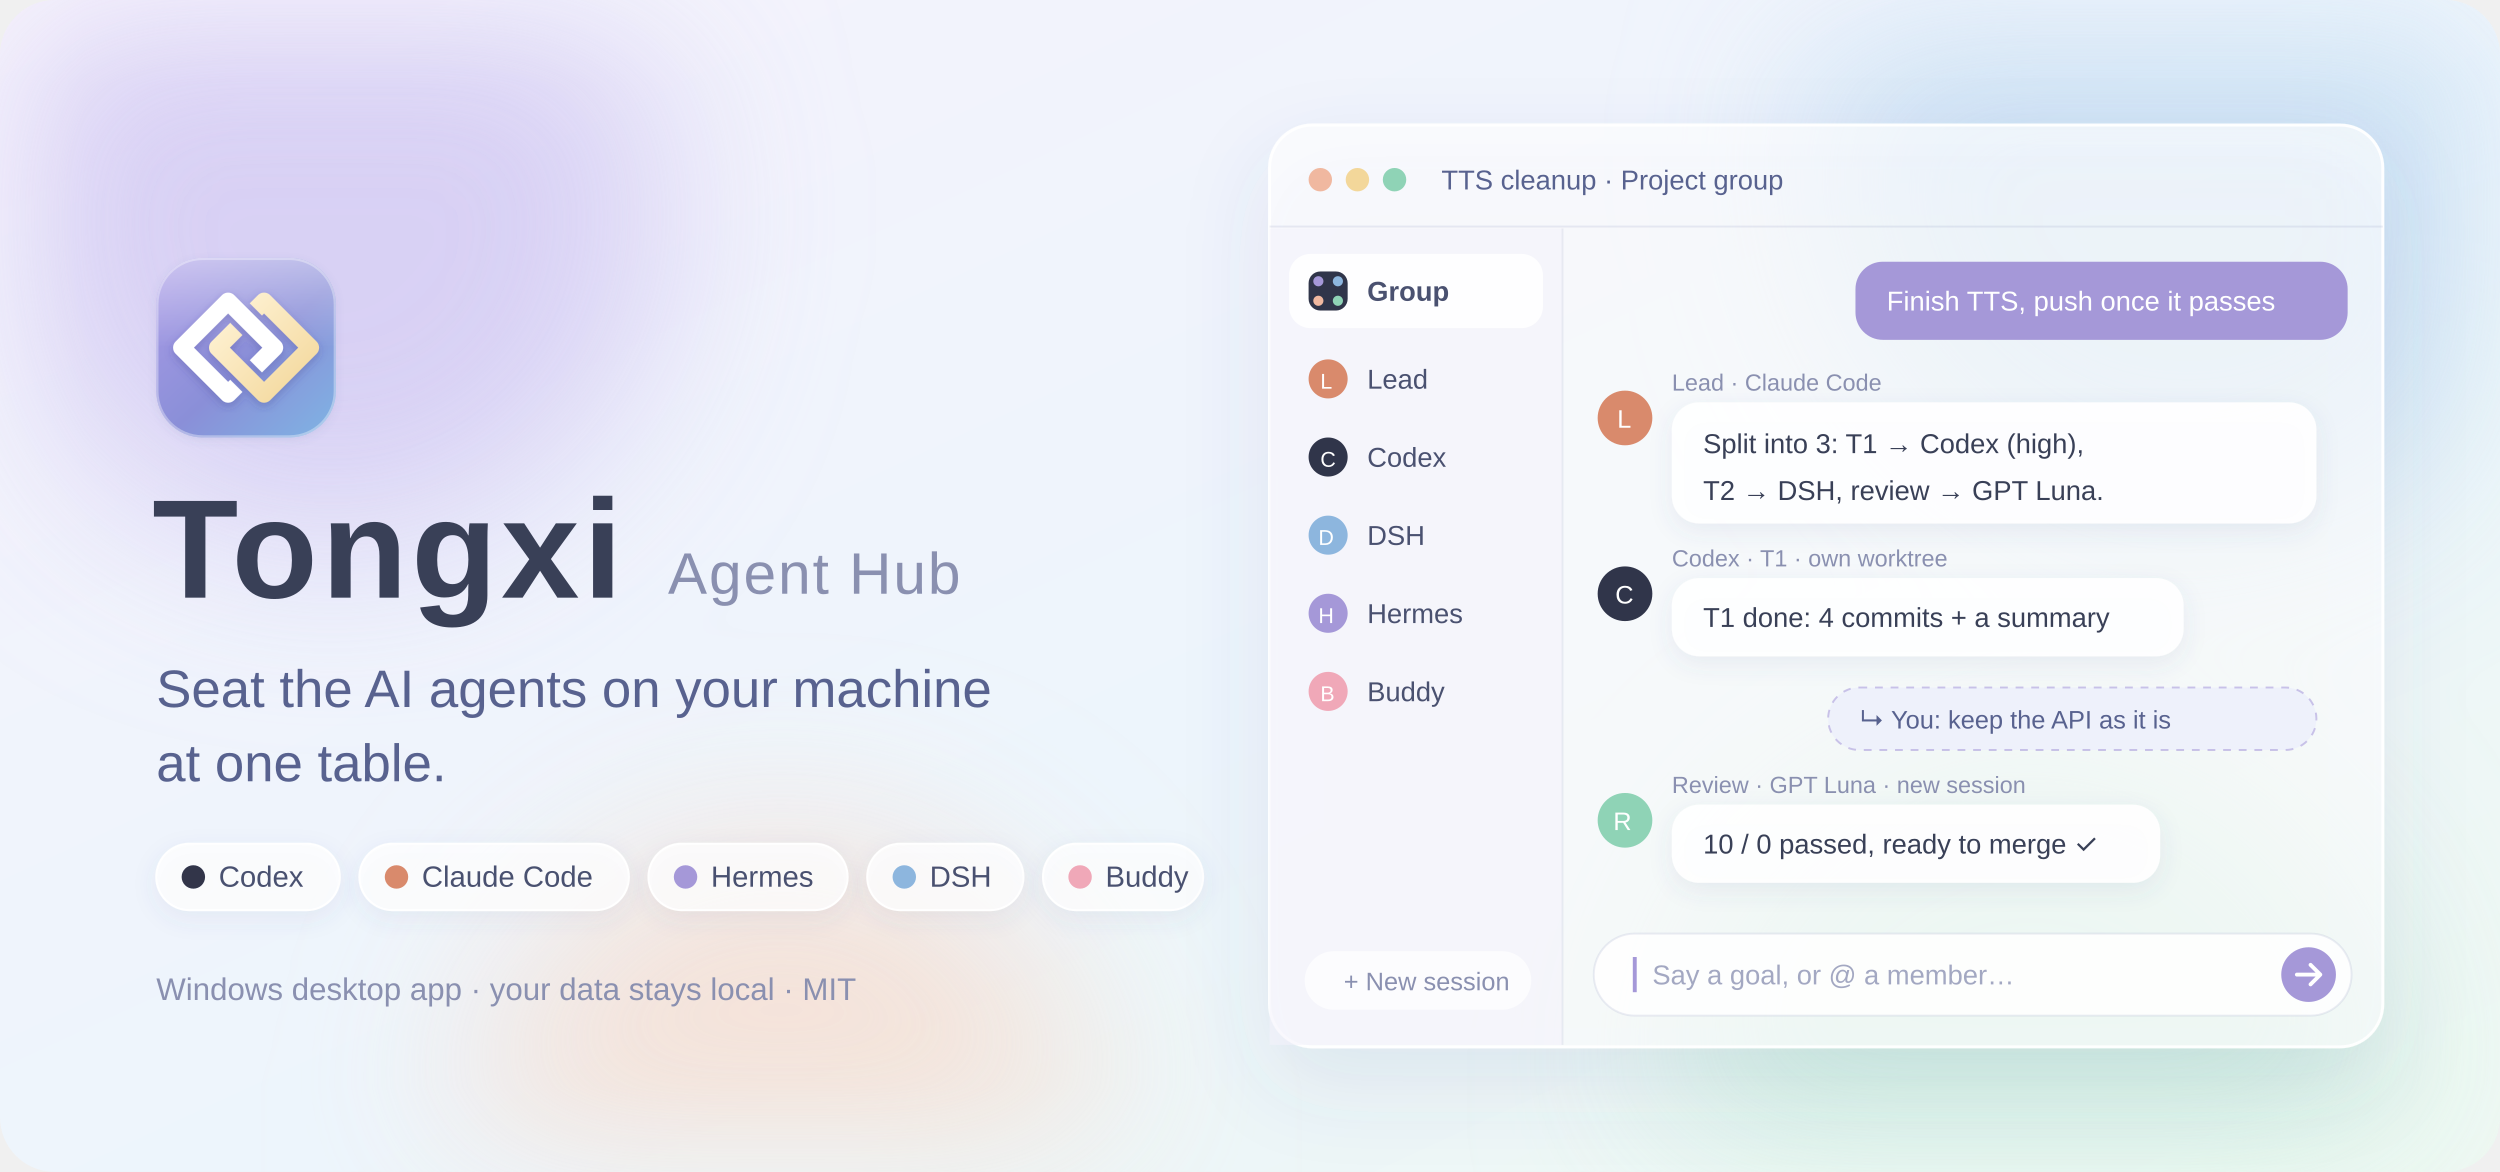
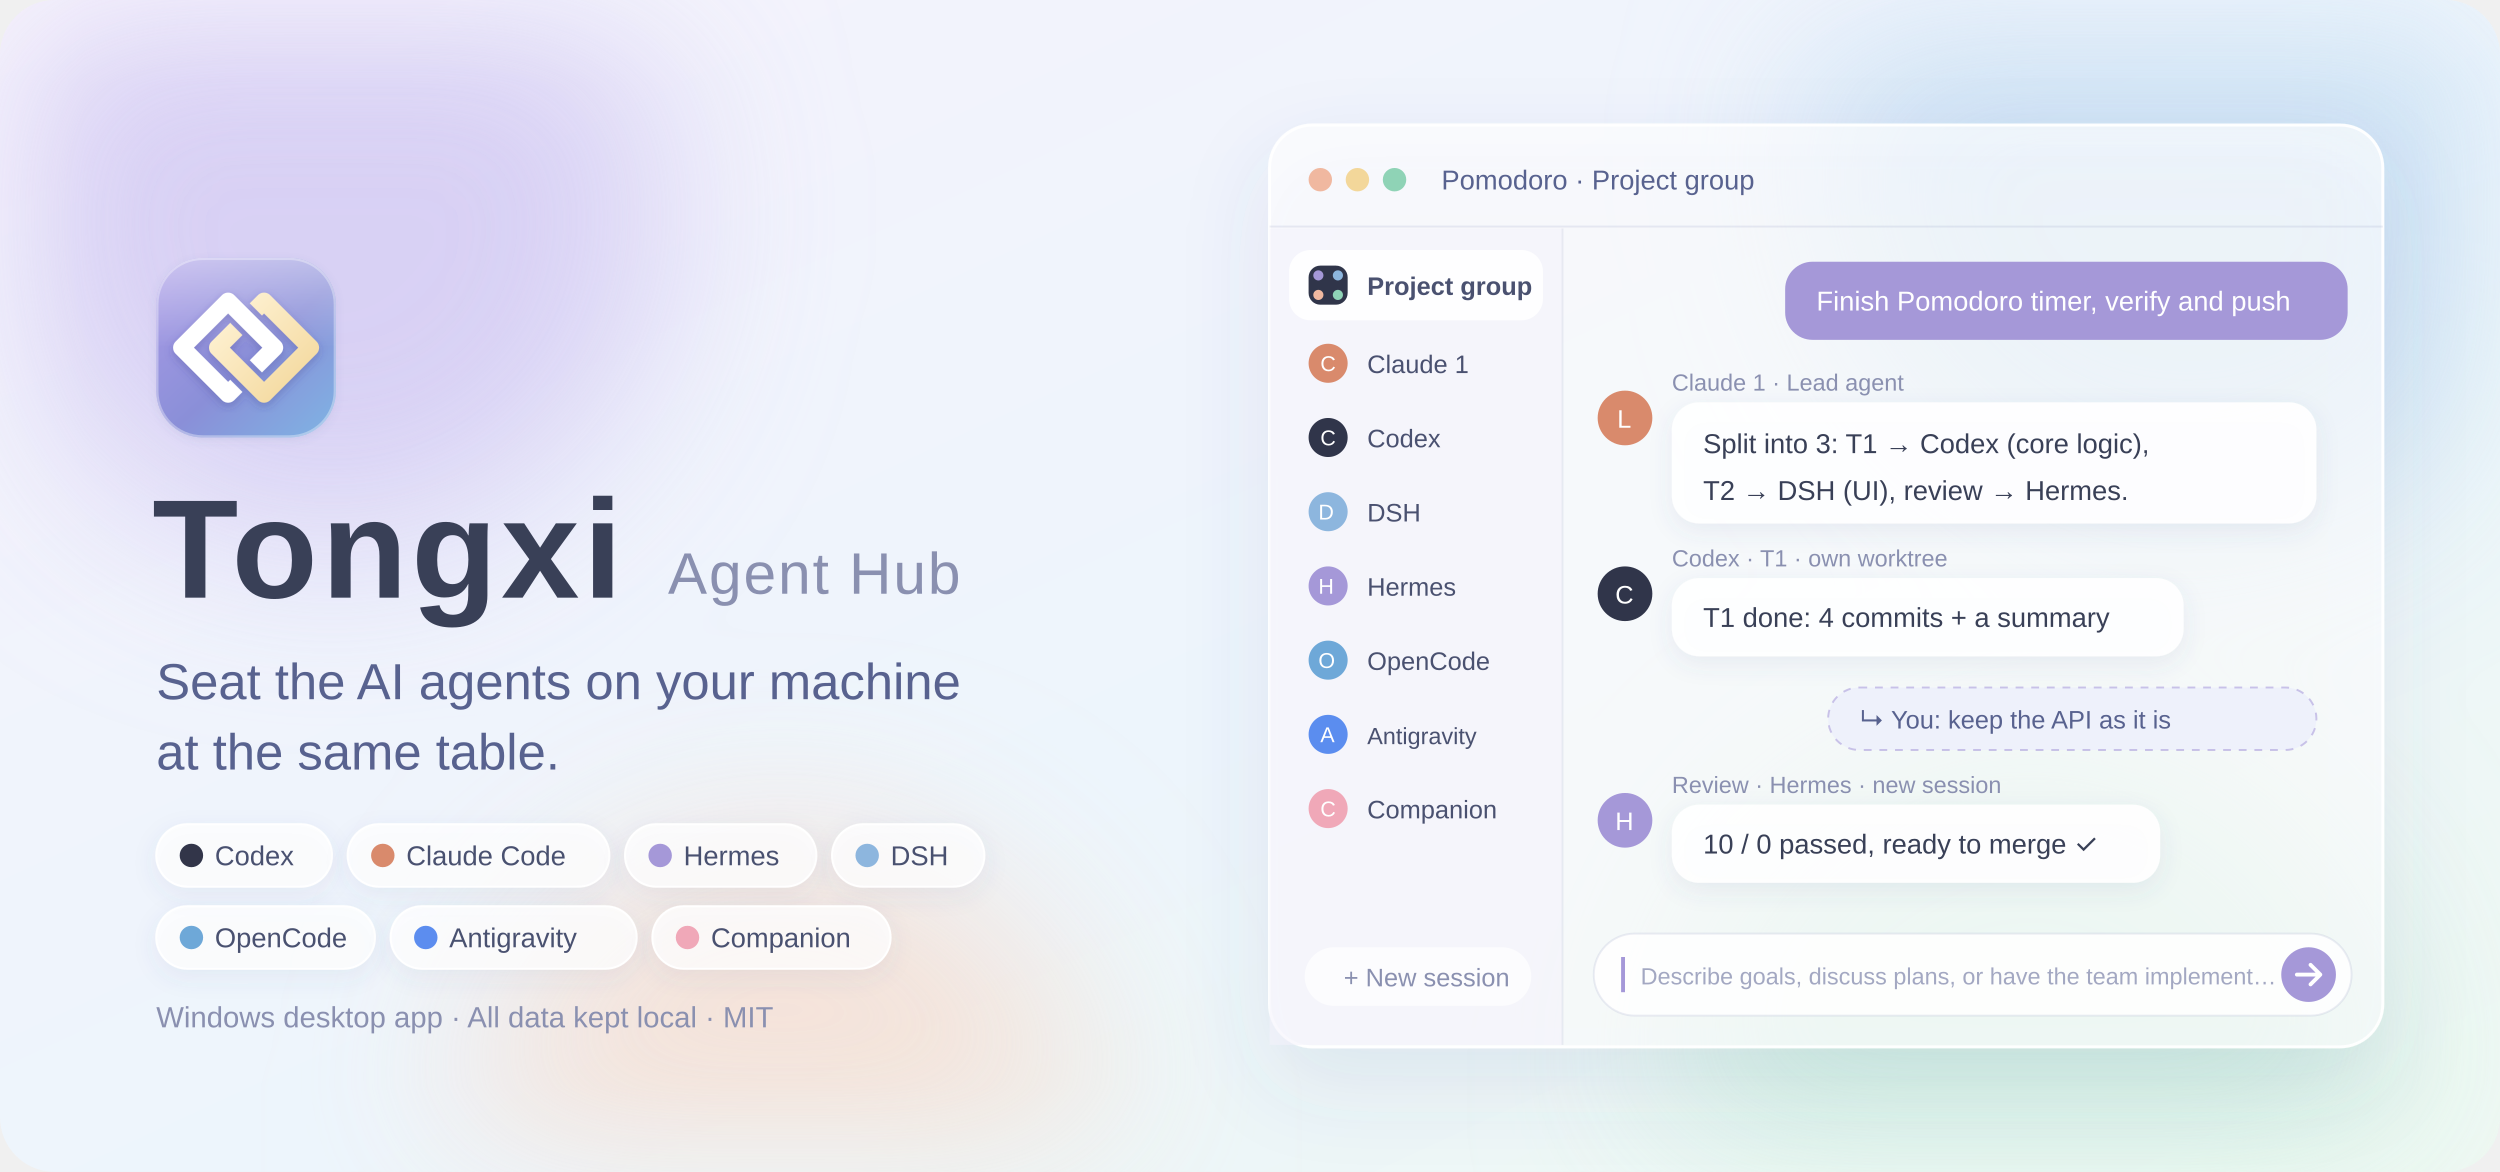
<svg xmlns="http://www.w3.org/2000/svg" viewBox="0 0 1280 600" width="1280" height="600" role="img" aria-label="Tongxi · Agent Hub: seat the AI agents on your machine at one table">
  <defs>
    <linearGradient id="bg" x1="0" y1="0" x2="1" y2="1">
      <stop offset="0" stop-color="#f5f2fc" />
      <stop offset=".55" stop-color="#edf5fc" />
      <stop offset="1" stop-color="#eef8f2" />
    </linearGradient>
    <filter id="blur" x="-50%" y="-50%" width="200%" height="200%">
      <feGaussianBlur stdDeviation="46" />
    </filter>
    <filter id="shadow" x="-20%" y="-20%" width="140%" height="150%">
      <feDropShadow dx="0" dy="18" stdDeviation="22" flood-color="#565c96" flood-opacity=".16" />
    </filter>
    <filter id="soft" x="-20%" y="-40%" width="140%" height="200%">
      <feDropShadow dx="0" dy="4" stdDeviation="6" flood-color="#565c96" flood-opacity=".10" />
    </filter>
    <clipPath id="frame">
      <rect width="1280" height="600" rx="28" />
    </clipPath>
    <style>
      text { font-family: 'Segoe UI', -apple-system, 'Helvetica Neue', Arial, sans-serif; }
      .mono { font-family: 'Cascadia Code', 'JetBrains Mono', Consolas, monospace; }
    </style>
  </defs>
  <g clip-path="url(#frame)">
    <rect width="1280" height="600" fill="url(#bg)" />
    <g filter="url(#blur)" opacity=".75">
      <circle cx="170" cy="110" r="170" fill="#cfc5f2">
        <animateTransform attributeName="transform" type="translate" values="0 0;26 18;0 0" dur="16s" repeatCount="indefinite" calcMode="spline" keySplines=".45 0 .55 1;.45 0 .55 1" />
      </circle>
      <circle cx="1120" cy="80" r="190" fill="#c3dcf2">
        <animateTransform attributeName="transform" type="translate" values="0 0;-30 22;0 0" dur="18s" repeatCount="indefinite" calcMode="spline" keySplines=".45 0 .55 1;.45 0 .55 1" />
      </circle>
      <circle cx="1040" cy="560" r="180" fill="#c8ecdc">
        <animateTransform attributeName="transform" type="translate" values="0 0;24 -20;0 0" dur="15s" repeatCount="indefinite" calcMode="spline" keySplines=".45 0 .55 1;.45 0 .55 1" />
      </circle>
      <circle cx="400" cy="590" r="160" fill="#f7dccd">
        <animateTransform attributeName="transform" type="translate" values="0 0;-20 -16;0 0" dur="17s" repeatCount="indefinite" calcMode="spline" keySplines=".45 0 .55 1;.45 0 .55 1" />
      </circle>
    </g>
    <g transform="translate(80 132)">
      <g transform="scale(0.3833) translate(-8 -8)" filter="url(#soft)">
        <defs>
          <linearGradient id="m-tile" x1="20" y1="10" x2="236" y2="246" gradientUnits="userSpaceOnUse">
            <stop offset="0" stop-color="#a99be6" />
            <stop offset=".55" stop-color="#8a8fd8" />
            <stop offset="1" stop-color="#7fb2e3" />
          </linearGradient>
          <linearGradient id="m-sheen" x1="0" y1="0" x2="0" y2="1">
            <stop offset="0" stop-color="#fff" stop-opacity=".42" />
            <stop offset=".5" stop-color="#fff" stop-opacity="0" />
          </linearGradient>
          <linearGradient id="m-gold" x1="90" y1="66" x2="214" y2="190" gradientUnits="userSpaceOnUse">
            <stop offset="0" stop-color="#fff4d8" />
            <stop offset="1" stop-color="#f3d79a" />
          </linearGradient>
          <filter id="m-lift" x="-20%" y="-20%" width="140%" height="140%">
            <feDropShadow dx="0" dy="5" stdDeviation="6" flood-color="#3f3a8a" flood-opacity=".28" />
          </filter>
          <mask id="m-cut-top" maskUnits="userSpaceOnUse" x="0" y="0" width="256" height="256">
            <rect width="256" height="256" fill="#fff" />
            <path d="M108 70 148 110" stroke="#000" stroke-width="37" />
          </mask>
          <mask id="m-cut-bottom" maskUnits="userSpaceOnUse" x="0" y="0" width="256" height="256">
            <rect width="256" height="256" fill="#fff" />
            <path d="M108 146 148 186" stroke="#000" stroke-width="37" />
          </mask>
        </defs>
        <rect x="8" y="8" width="240" height="240" rx="62" fill="url(#m-tile)" />
        <rect x="8" y="8" width="240" height="240" rx="62" fill="url(#m-sheen)" />
        <rect x="9.5" y="9.5" width="237" height="237" rx="60.5" fill="none" stroke="#fff" stroke-opacity=".35" stroke-width="3" />
        <g fill="none" stroke-width="23" stroke-linejoin="round" stroke-linecap="round" filter="url(#m-lift)">
          <path d="M90 128 152 66 214 128 152 190Z" stroke="url(#m-gold)" mask="url(#m-cut-top)" />
          <path d="M42 128 104 66 166 128 104 190Z" stroke="#fff" mask="url(#m-cut-bottom)" />
        </g>
      </g>
    </g>
    <text x="78" y="306" font-size="72" font-weight="700" fill="#394057" letter-spacing="2">Tongxi</text>
    <text x="342" y="304" font-size="30" font-weight="500" fill="#8a90b0" letter-spacing="1">Agent Hub</text>
-     <text x="80" y="362" font-size="27" fill="#58628f">Seat the AI agents on your machine</text>
-     <text x="80" y="400" font-size="27" fill="#58628f">at one table.</text>
-     <g font-size="15" fill="#4a5170">
-       <g transform="translate(80 432)" filter="url(#soft)">
-         <rect width="94" height="34" rx="17" fill="#fff" fill-opacity=".78" stroke="#fff" />
-         <circle cx="19" cy="17" r="6" fill="#30354a" />
-         <text x="32" y="22">Codex</text>
-       </g>
-       <g transform="translate(184 432)" filter="url(#soft)">
-         <rect width="138" height="34" rx="17" fill="#fff" fill-opacity=".78" stroke="#fff" />
-         <circle cx="19" cy="17" r="6" fill="#d98a6c" />
-         <text x="32" y="22">Claude Code</text>
-       </g>
-       <g transform="translate(332 432)" filter="url(#soft)">
-         <rect width="102" height="34" rx="17" fill="#fff" fill-opacity=".78" stroke="#fff" />
-         <circle cx="19" cy="17" r="6" fill="#a598d8" />
-         <text x="32" y="22">Hermes</text>
-       </g>
-       <g transform="translate(444 432)" filter="url(#soft)">
-         <rect width="80" height="34" rx="17" fill="#fff" fill-opacity=".78" stroke="#fff" />
-         <circle cx="19" cy="17" r="6" fill="#8db6de" />
-         <text x="32" y="22">DSH</text>
-       </g>
-       <g transform="translate(534 432)" filter="url(#soft)">
-         <rect width="82" height="34" rx="17" fill="#fff" fill-opacity=".78" stroke="#fff" />
-         <circle cx="19" cy="17" r="6" fill="#f0a8b8" />
-         <text x="32" y="22">Buddy</text>
-       </g>
-     </g>
-     <text x="80" y="512" font-size="16" fill="#8a90b0">Windows desktop app · your data stays local · MIT</text>
+     <text x="80" y="358" font-size="26" fill="#58628f">Seat the AI agents on your machine</text>
+     <text x="80" y="394" font-size="26" fill="#58628f">at the same table.</text>
+     <g font-size="14" fill="#4a5170">
+       <g transform="translate(80 422)" filter="url(#soft)">
+         <rect width="90" height="32" rx="16" fill="#fff" fill-opacity=".78" stroke="#fff" />
+         <circle cx="18" cy="16" r="6" fill="#30354a" />
+         <text x="30" y="21">Codex</text>
+       </g>
+       <g transform="translate(178 422)" filter="url(#soft)">
+         <rect width="134" height="32" rx="16" fill="#fff" fill-opacity=".78" stroke="#fff" />
+         <circle cx="18" cy="16" r="6" fill="#d98a6c" />
+         <text x="30" y="21">Claude Code</text>
+       </g>
+       <g transform="translate(320 422)" filter="url(#soft)">
+         <rect width="98" height="32" rx="16" fill="#fff" fill-opacity=".78" stroke="#fff" />
+         <circle cx="18" cy="16" r="6" fill="#a598d8" />
+         <text x="30" y="21">Hermes</text>
+       </g>
+       <g transform="translate(426 422)" filter="url(#soft)">
+         <rect width="78" height="32" rx="16" fill="#fff" fill-opacity=".78" stroke="#fff" />
+         <circle cx="18" cy="16" r="6" fill="#8db6de" />
+         <text x="30" y="21">DSH</text>
+       </g>
+       <g transform="translate(80 464)" filter="url(#soft)">
+         <rect width="112" height="32" rx="16" fill="#fff" fill-opacity=".78" stroke="#fff" />
+         <circle cx="18" cy="16" r="6" fill="#6ea8d8" />
+         <text x="30" y="21">OpenCode</text>
+       </g>
+       <g transform="translate(200 464)" filter="url(#soft)">
+         <rect width="126" height="32" rx="16" fill="#fff" fill-opacity=".78" stroke="#fff" />
+         <circle cx="18" cy="16" r="6" fill="#5b8def" />
+         <text x="30" y="21">Antigravity</text>
+       </g>
+       <g transform="translate(334 464)" filter="url(#soft)">
+         <rect width="122" height="32" rx="16" fill="#fff" fill-opacity=".78" stroke="#fff" />
+         <circle cx="18" cy="16" r="6" fill="#f0a8b8" />
+         <text x="30" y="21">Companion</text>
+       </g>
+     </g>
+     <text x="80" y="526" font-size="15" fill="#8a90b0">Windows desktop app · All data kept local · MIT</text>
    <g filter="url(#shadow)">
      <rect x="650" y="64" width="570" height="472" rx="22" fill="#fff" fill-opacity=".64" stroke="#fff" stroke-opacity=".95" stroke-width="1.5" />
    </g>
    <circle cx="676" cy="92" r="6" fill="#f0b8a0" />
    <circle cx="695" cy="92" r="6" fill="#f3d79a" />
    <circle cx="714" cy="92" r="6" fill="#8fd3b6" />
-     <text x="738" y="97" font-size="14" fill="#58628f">TTS cleanup · Project group</text>
+     <text x="738" y="97" font-size="14" fill="#58628f">Pomodoro · Project group</text>
    <line x1="650" y1="116" x2="1220" y2="116" stroke="#767eac" stroke-opacity=".14" />
    <rect x="650" y="117" width="150" height="418" fill="#f3f1fb" fill-opacity=".55" />
    <line x1="800" y1="117" x2="800" y2="535" stroke="#767eac" stroke-opacity=".12" />
-     <g font-size="14" fill="#4a5170">
-       <rect x="660" y="130" width="130" height="38" rx="11" fill="#fff" fill-opacity=".9" />
-       <rect x="670" y="139" width="20" height="20" rx="6" fill="#30354a" />
-       <circle cx="675" cy="144" r="2.6" fill="#a598d8" />
-       <circle cx="685" cy="144" r="2.6" fill="#8db6de" />
-       <circle cx="675" cy="154" r="2.6" fill="#f0b8a0" />
-       <circle cx="685" cy="154" r="2.6" fill="#8fd3b6" />
-       <text x="700" y="154" font-weight="600">Group</text>
-       <circle cx="680" cy="194" r="10" fill="#d98a6c" />
-       <text x="676" y="199" font-size="11" fill="#fff">L</text>
-       <text x="700" y="199">Lead</text>
-       <circle cx="680" cy="234" r="10" fill="#30354a" />
-       <text x="676" y="239" font-size="11" fill="#fff">C</text>
-       <text x="700" y="239">Codex</text>
-       <circle cx="680" cy="274" r="10" fill="#8db6de" />
-       <text x="675" y="279" font-size="11" fill="#fff">D</text>
-       <text x="700" y="279">DSH</text>
-       <circle cx="680" cy="314" r="10" fill="#a598d8" />
-       <text x="675" y="319" font-size="11" fill="#fff">H</text>
-       <text x="700" y="319">Hermes</text>
-       <circle cx="680" cy="354" r="10" fill="#f0a8b8" />
-       <text x="676" y="359" font-size="11" fill="#fff">B</text>
-       <text x="700" y="359">Buddy</text>
-       <rect x="668" y="487" width="116" height="30" rx="15" fill="#fff" fill-opacity=".7" />
-       <text x="688" y="507" font-size="13" fill="#8a90b0">+ New session</text>
+     <g font-size="13" fill="#4a5170">
+       <rect x="660" y="128" width="130" height="36" rx="11" fill="#fff" fill-opacity=".9" />
+       <rect x="670" y="136" width="20" height="20" rx="6" fill="#30354a" />
+       <circle cx="675" cy="141" r="2.6" fill="#a598d8" />
+       <circle cx="685" cy="141" r="2.6" fill="#8db6de" />
+       <circle cx="675" cy="151" r="2.6" fill="#f0b8a0" />
+       <circle cx="685" cy="151" r="2.6" fill="#8fd3b6" />
+       <text x="700" y="151" font-weight="600" font-size="13">Project group</text>
+       <circle cx="680" cy="186" r="10" fill="#d98a6c" />
+       <text x="676" y="190" font-size="11" fill="#fff">C</text>
+       <text x="700" y="191">Claude 1</text>
+       <circle cx="680" cy="224" r="10" fill="#30354a" />
+       <text x="676" y="228" font-size="11" fill="#fff">C</text>
+       <text x="700" y="229">Codex</text>
+       <circle cx="680" cy="262" r="10" fill="#8db6de" />
+       <text x="675" y="266" font-size="11" fill="#fff">D</text>
+       <text x="700" y="267">DSH</text>
+       <circle cx="680" cy="300" r="10" fill="#a598d8" />
+       <text x="675" y="304" font-size="11" fill="#fff">H</text>
+       <text x="700" y="305">Hermes</text>
+       <circle cx="680" cy="338" r="10" fill="#6ea8d8" />
+       <text x="675" y="342" font-size="11" fill="#fff">O</text>
+       <text x="700" y="343">OpenCode</text>
+       <circle cx="680" cy="376" r="10" fill="#5b8def" />
+       <text x="676" y="380" font-size="11" fill="#fff">A</text>
+       <text x="700" y="381" font-size="12">Antigravity</text>
+       <circle cx="680" cy="414" r="10" fill="#f0a8b8" />
+       <text x="676" y="418" font-size="11" fill="#fff">C</text>
+       <text x="700" y="419">Companion</text>
+       <rect x="668" y="485" width="116" height="30" rx="15" fill="#fff" fill-opacity=".7" />
+       <text x="688" y="505" font-size="13" fill="#8a90b0">+ New session</text>
    </g>
    <g font-size="14" fill="#394057">
      <g>
        <animate attributeName="opacity" values="0;0;1;1;0;0" keyTimes="0;.04;.09;.88;.94;1" dur="13s" repeatCount="indefinite" />
        <animateTransform attributeName="transform" type="translate" values="0 10;0 10;0 0;0 0;0 0;0 10" keyTimes="0;.04;.09;.88;.94;1" dur="13s" repeatCount="indefinite" calcMode="spline" keySplines="0 0 1 1;.2 .8 .2 1;0 0 1 1;0 0 1 1;0 0 1 1" />
-         <rect x="950" y="134" width="252" height="40" rx="14" fill="#a598d8" />
-         <text x="966" y="159" fill="#fff">Finish TTS, push once it passes</text>
+         <rect x="914" y="134" width="288" height="40" rx="14" fill="#a598d8" />
+         <text x="930" y="159" fill="#fff">Finish Pomodoro timer, verify and push</text>
      </g>
      <g>
        <animate attributeName="opacity" values="0;0;1;1;0;0" keyTimes="0;.15;.20;.88;.94;1" dur="13s" repeatCount="indefinite" />
        <animateTransform attributeName="transform" type="translate" values="0 10;0 10;0 0;0 0;0 0;0 10" keyTimes="0;.15;.20;.88;.94;1" dur="13s" repeatCount="indefinite" calcMode="spline" keySplines="0 0 1 1;.2 .8 .2 1;0 0 1 1;0 0 1 1;0 0 1 1" />
        <circle cx="832" cy="214" r="14" fill="#d98a6c" />
        <text x="828" y="219" font-size="13" fill="#fff">L</text>
-         <text x="856" y="200" font-size="12" fill="#8a90b0">Lead · Claude Code</text>
+         <text x="856" y="200" font-size="12" fill="#8a90b0">Claude 1 · Lead agent</text>
        <rect x="856" y="206" width="330" height="62" rx="14" fill="#fff" fill-opacity=".92" filter="url(#soft)" />
-         <text x="872" y="232">Split into 3: T1 → Codex (high),</text>
-         <text x="872" y="256">T2 → DSH, review → GPT Luna.</text>
+         <text x="872" y="232">Split into 3: T1 → Codex (core logic),</text>
+         <text x="872" y="256">T2 → DSH (UI), review → Hermes.</text>
      </g>
      <g>
        <animate attributeName="opacity" values="0;0;1;1;0;0" keyTimes="0;.30;.35;.88;.94;1" dur="13s" repeatCount="indefinite" />
        <animateTransform attributeName="transform" type="translate" values="0 10;0 10;0 0;0 0;0 0;0 10" keyTimes="0;.30;.35;.88;.94;1" dur="13s" repeatCount="indefinite" calcMode="spline" keySplines="0 0 1 1;.2 .8 .2 1;0 0 1 1;0 0 1 1;0 0 1 1" />
        <circle cx="832" cy="304" r="14" fill="#30354a" />
        <text x="827" y="309" font-size="13" fill="#fff">C</text>
        <text x="856" y="290" font-size="12" fill="#8a90b0">Codex · T1 · own worktree</text>
        <rect x="856" y="296" width="262" height="40" rx="14" fill="#fff" fill-opacity=".92" filter="url(#soft)" />
        <text x="872" y="321">T1 done: 4 commits + a summary</text>
      </g>
      <g>
        <animate attributeName="opacity" values="0;0;1;1;0;0" keyTimes="0;.46;.51;.88;.94;1" dur="13s" repeatCount="indefinite" />
-         <animateTransform attributeName="transform" type="translate" values="0 10;0 10;0 0;0 0;0 0;0 10" keyTimes="0;.46;.51;.88;.94;1" dur="13s" repeatCount="indefinite" calcMode="spline" keySplines="0 0 1 1;.2 .8 .2 1;0 0 1 1;0 0 1 1;0 0 1 1" />
+         <animateTransform attributeName="transform" type="translate" values="0 10;0 10;0 0;0 0;0 10" keyTimes="0;.46;.51;.88;.94;1" dur="13s" repeatCount="indefinite" calcMode="spline" keySplines="0 0 1 1;.2 .8 .2 1;0 0 1 1;0 0 1 1;0 0 1 1" />
        <rect x="936" y="352" width="250" height="32" rx="16" fill="#eef1fb" stroke="#a598d8" stroke-opacity=".55" stroke-dasharray="4 4" />
        <text x="952" y="373" font-size="13" fill="#58628f">↳ You: keep the API as it is</text>
      </g>
      <g>
        <animate attributeName="opacity" values="0;0;1;1;0;0" keyTimes="0;.60;.65;.88;.94;1" dur="13s" repeatCount="indefinite" />
-         <animateTransform attributeName="transform" type="translate" values="0 10;0 10;0 0;0 0;0 0;0 10" keyTimes="0;.60;.65;.88;.94;1" dur="13s" repeatCount="indefinite" calcMode="spline" keySplines="0 0 1 1;.2 .8 .2 1;0 0 1 1;0 0 1 1;0 0 1 1" />
-         <circle cx="832" cy="420" r="14" fill="#8fd3b6" />
-         <text x="826" y="425" font-size="13" fill="#fff">R</text>
-         <text x="856" y="406" font-size="12" fill="#8a90b0">Review · GPT Luna · new session</text>
+         <animateTransform attributeName="transform" type="translate" values="0 10;0 10;0 0;0 0;0 10" keyTimes="0;.60;.65;.88;.94;1" dur="13s" repeatCount="indefinite" calcMode="spline" keySplines="0 0 1 1;.2 .8 .2 1;0 0 1 1;0 0 1 1;0 0 1 1" />
+         <circle cx="832" cy="420" r="14" fill="#a598d8" />
+         <text x="827" y="425" font-size="13" fill="#fff">H</text>
+         <text x="856" y="406" font-size="12" fill="#8a90b0">Review · Hermes · new session</text>
        <rect x="856" y="412" width="250" height="40" rx="14" fill="#fff" fill-opacity=".92" filter="url(#soft)" />
        <text x="872" y="437">10 / 0 passed, ready to merge ✓</text>
      </g>
    </g>
    <rect x="816" y="478" width="388" height="42" rx="21" fill="#fff" fill-opacity=".86" stroke="#767eac" stroke-opacity=".14" />
-     <text x="846" y="504" font-size="14" fill="#a3a8c2">Say a goal, or @ a member…</text>
-     <rect x="836" y="490" width="2" height="18" fill="#a598d8">
+     <text x="840" y="504" font-size="12" fill="#a3a8c2">Describe goals, discuss plans, or have the team implement…</text>
+     <rect x="830" y="490" width="2" height="18" fill="#a598d8">
      <animate attributeName="opacity" values="1;1;0;0" keyTimes="0;.5;.5;1" dur="1.1s" repeatCount="indefinite" />
    </rect>
    <circle cx="1182" cy="499" r="14" fill="#a598d8" />
    <path d="M1176 499h11m-4-5 5 5-5 5" stroke="#fff" stroke-width="2" fill="none" stroke-linecap="round" stroke-linejoin="round" />
  </g>
</svg>
